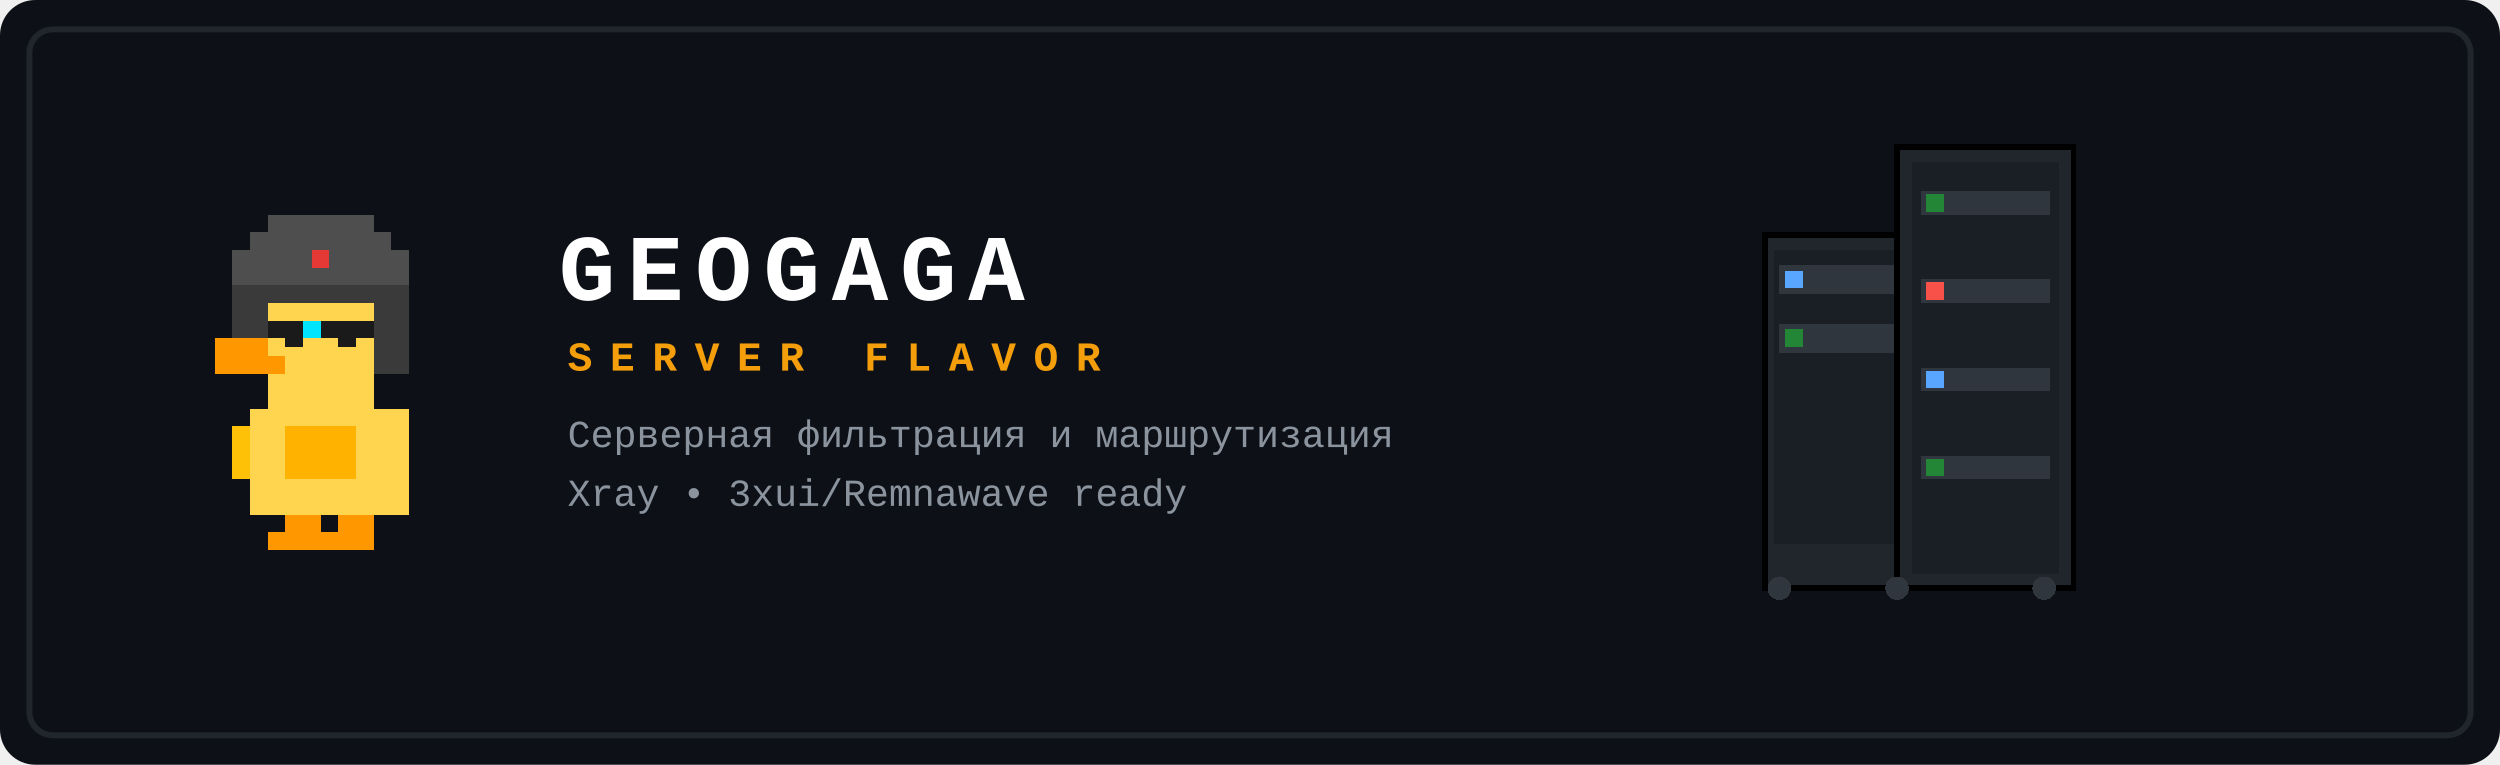
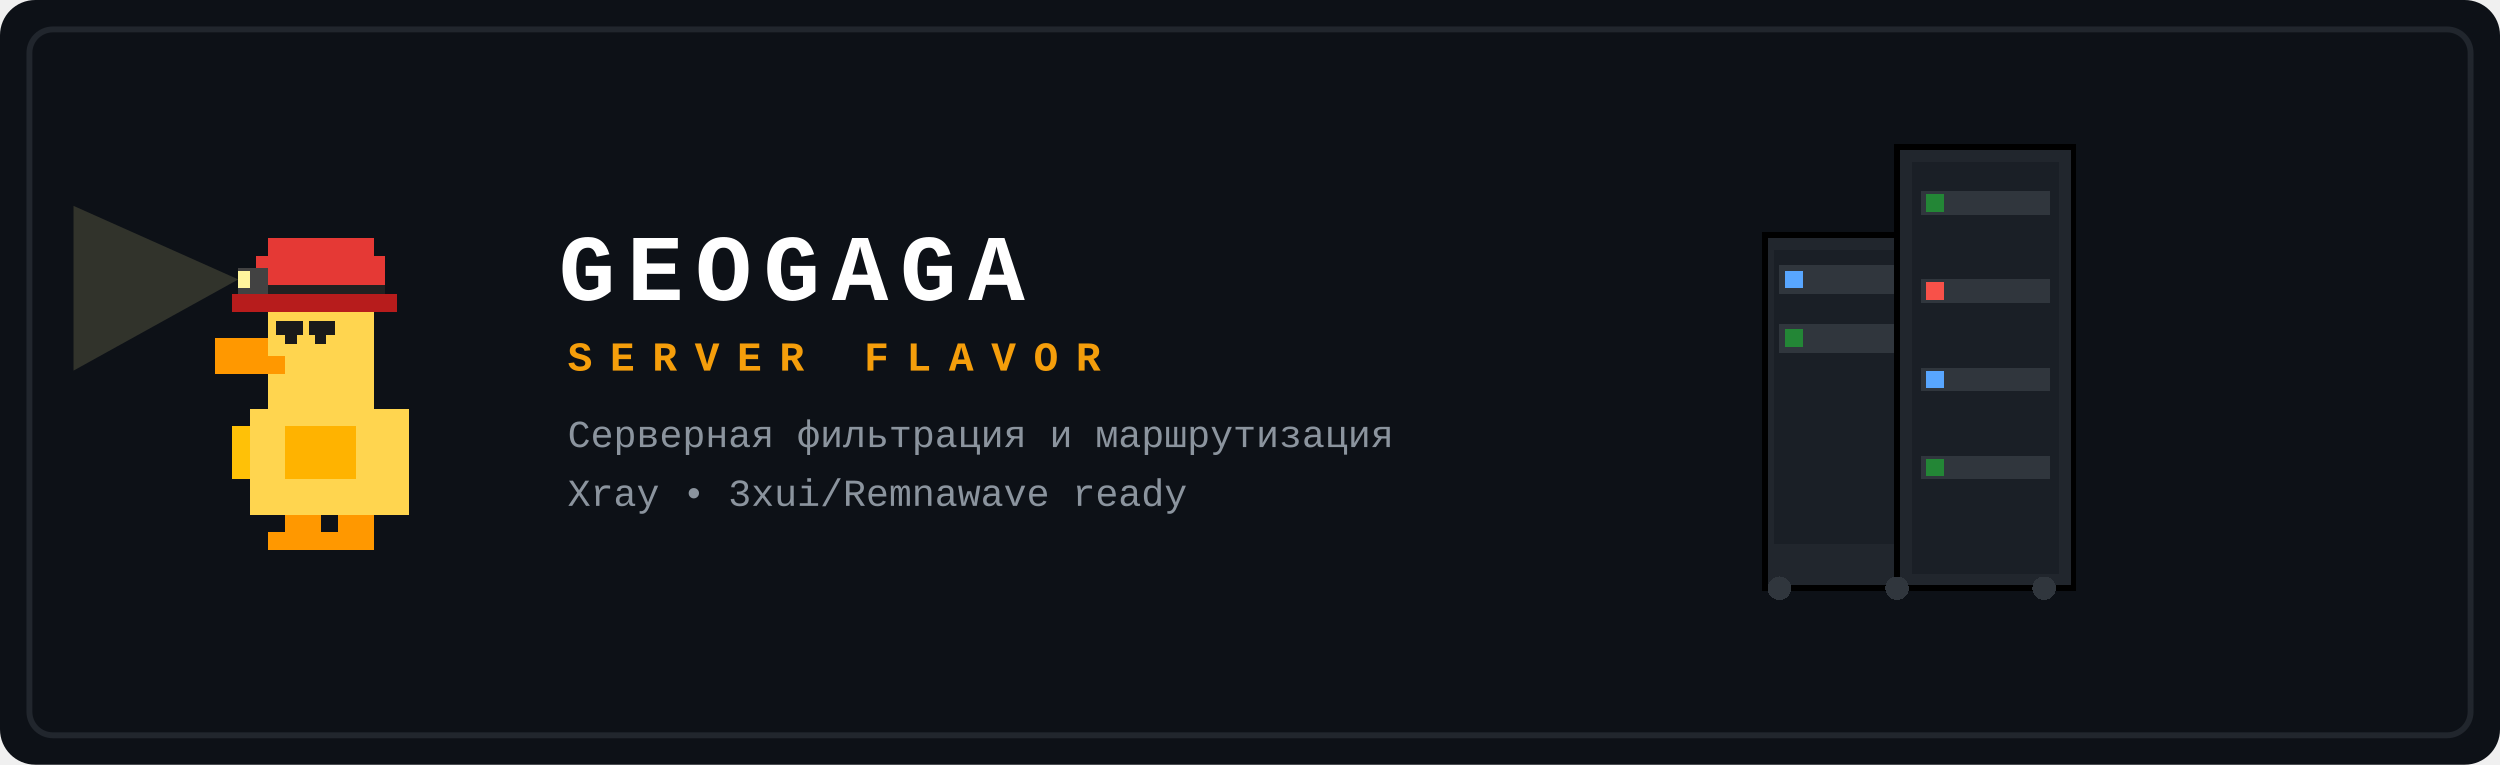
<svg xmlns="http://www.w3.org/2000/svg" viewBox="0 0 850 260" width="100%" style="background:#0d1117; border-radius: 12px; user-select: none;">
  <style>
    @keyframes blink { 0%, 100% { opacity: 1; } 50% { opacity: 0.2; } }
    .lamp-green { animation: blink 1.2s infinite; }
    .lamp-red { animation: blink 0.6s infinite; }
    .lamp-blue { animation: blink 1.8s infinite; }
  </style>
  <rect width="100%" height="100%" fill="#0d1117" rx="12" />
  <rect x="10" y="10" width="830" height="240" fill="none" stroke="#21262d" stroke-width="2" rx="8" />
  <g shape-rendering="crispEdges" transform="translate(55, 73)">
-     <rect x="36" y="0" width="36" height="6" fill="#4E4E4E" />
-     <rect x="30" y="6" width="48" height="6" fill="#4E4E4E" />
-     <rect x="24" y="12" width="60" height="12" fill="#4E4E4E" />
-     <rect x="51" y="12" width="6" height="6" fill="#E53935" />
-     <rect x="24" y="24" width="60" height="6" fill="#3A3A3A" />
-     <rect x="24" y="30" width="12" height="24" fill="#3A3A3A" />
-     <rect x="72" y="30" width="12" height="24" fill="#3A3A3A" />
-     <rect x="36" y="30" width="36" height="24" fill="#FFD54F" />
-     <rect x="36" y="36" width="36" height="6" fill="#1A1A1A" />
-     <rect x="42" y="42" width="6" height="3" fill="#1A1A1A" />
-     <rect x="60" y="42" width="6" height="3" fill="#1A1A1A" />
-     <rect x="48" y="36" width="6" height="6" fill="#00E5FF" />
+     <path d="M 26 22 L -30 -3 L -30 53 Z" fill="#FFF59D" opacity="0.15" shape-rendering="geometricPrecision" />
+     <rect x="36" y="8" width="36" height="6" fill="#E53935" />
+     <rect x="32" y="14" width="44" height="13" fill="#E53935" />
+     <rect x="36" y="24" width="40" height="3" fill="#212121" />
+     <rect x="26" y="18" width="10" height="9" fill="#424242" />
+     <rect x="26" y="19" width="4" height="6" fill="#FFF59D" />
+     <rect x="24" y="27" width="56" height="6" fill="#B71C1C" />
+     <rect x="36" y="33" width="36" height="33" fill="#FFD54F" />
+     <rect x="39" y="36" width="9" height="5" fill="#1A1A1A" />
+     <rect x="50" y="36" width="9" height="5" fill="#1A1A1A" />
+     <rect x="42" y="41" width="4" height="3" fill="#1A1A1A" />
+     <rect x="52" y="41" width="4" height="3" fill="#1A1A1A" />
    <rect x="18" y="42" width="18" height="12" fill="#FF9800" />
    <rect x="36" y="48" width="6" height="6" fill="#FF9800" />
-     <rect x="36" y="54" width="36" height="12" fill="#FFD54F" />
    <rect x="30" y="66" width="54" height="36" fill="#FFD54F" />
    <rect x="24" y="72" width="6" height="18" fill="#FFC107" />
    <rect x="42" y="72" width="24" height="18" fill="#FFB300" />
    <rect x="42" y="102" width="12" height="6" fill="#FF9800" />
    <rect x="60" y="102" width="12" height="6" fill="#FF9800" />
    <rect x="36" y="108" width="18" height="6" fill="#FF9800" />
    <rect x="54" y="108" width="18" height="6" fill="#FF9800" />
  </g>
  <g transform="translate(190, 74)" font-family="Courier New, Courier, monospace">
    <text x="0" y="28" font-weight="900" fill="#ffffff" font-size="32px" letter-spacing="4px">GEOGAGA</text>
    <text x="3" y="52" font-weight="bold" fill="#f59e0b" font-size="14px" letter-spacing="6px">SERVER FLAVOR</text>
    <text x="3" y="78" fill="#8b949e" font-size="13px">Серверная фильтрация и маршрутизация</text>
    <text x="3" y="98" fill="#8b949e" font-size="13px">Xray • 3xui/Remnawave ready</text>
  </g>
  <g transform="translate(600, 50)" shape-rendering="crispEdges">
    <rect x="0" y="30" width="50" height="120" fill="#21262d" stroke="#000" stroke-width="2" />
    <rect x="3" y="35" width="44" height="100" fill="#161b22" opacity="0.6" />
    <rect x="5" y="40" width="40" height="10" fill="#30363d" />
    <rect x="7" y="42" width="6" height="6" fill="#58a6ff" class="lamp-blue" />
    <rect x="5" y="60" width="40" height="10" fill="#30363d" />
    <rect x="7" y="62" width="6" height="6" fill="#238636" class="lamp-green" />
    <rect x="55" y="10" width="40" height="140" fill="#161b22" stroke="#000" stroke-width="1" />
    <rect x="45" y="0" width="60" height="150" fill="#21262d" stroke="#000" stroke-width="2" />
    <rect x="50" y="5" width="50" height="140" fill="#161b22" opacity="0.6" />
    <rect x="53" y="15" width="44" height="8" fill="#30363d" />
    <rect x="55" y="16" width="6" height="6" fill="#238636" class="lamp-green" />
    <rect x="53" y="45" width="44" height="8" fill="#30363d" />
    <rect x="55" y="46" width="6" height="6" fill="#f85149" class="lamp-red" />
    <rect x="53" y="75" width="44" height="8" fill="#30363d" />
    <rect x="55" y="76" width="6" height="6" fill="#58a6ff" class="lamp-blue" />
    <rect x="53" y="105" width="44" height="8" fill="#30363d" />
    <rect x="55" y="106" width="6" height="6" fill="#238636" class="lamp-green" />
    <circle cx="5" cy="150" r="4" fill="#30363d" />
    <circle cx="45" cy="150" r="4" fill="#30363d" />
    <circle cx="95" cy="150" r="4" fill="#30363d" />
  </g>
</svg>
